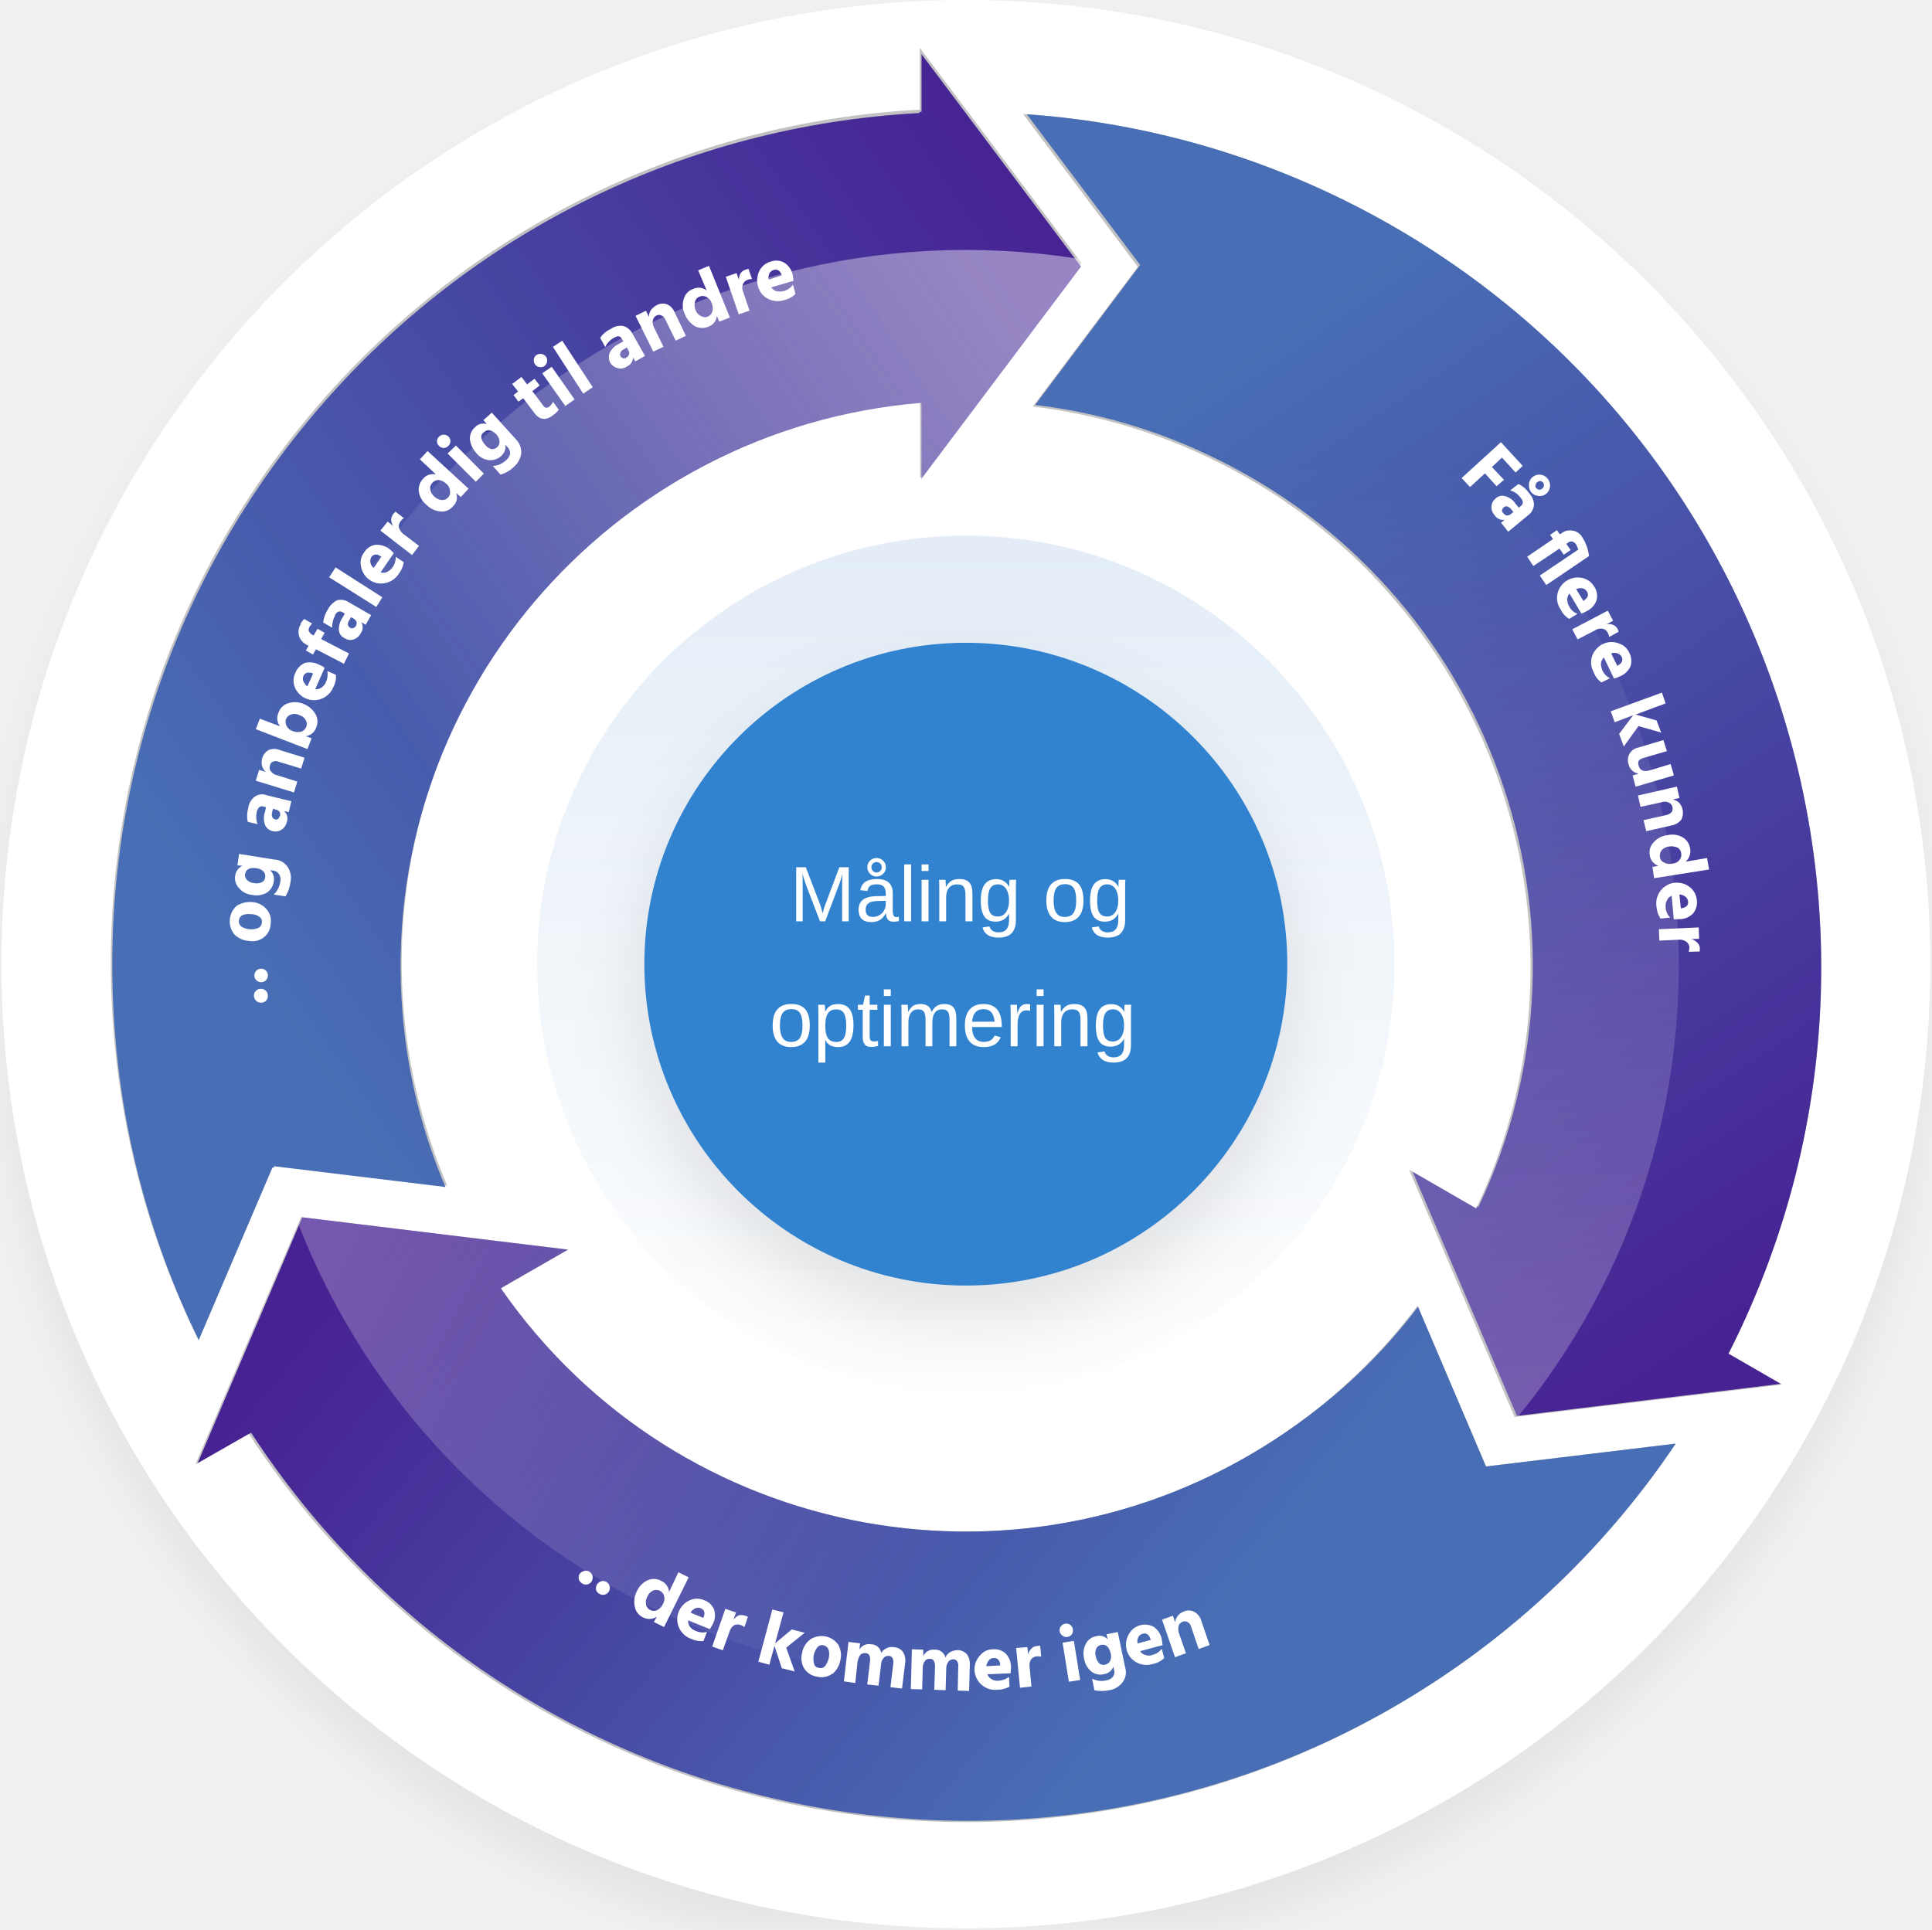
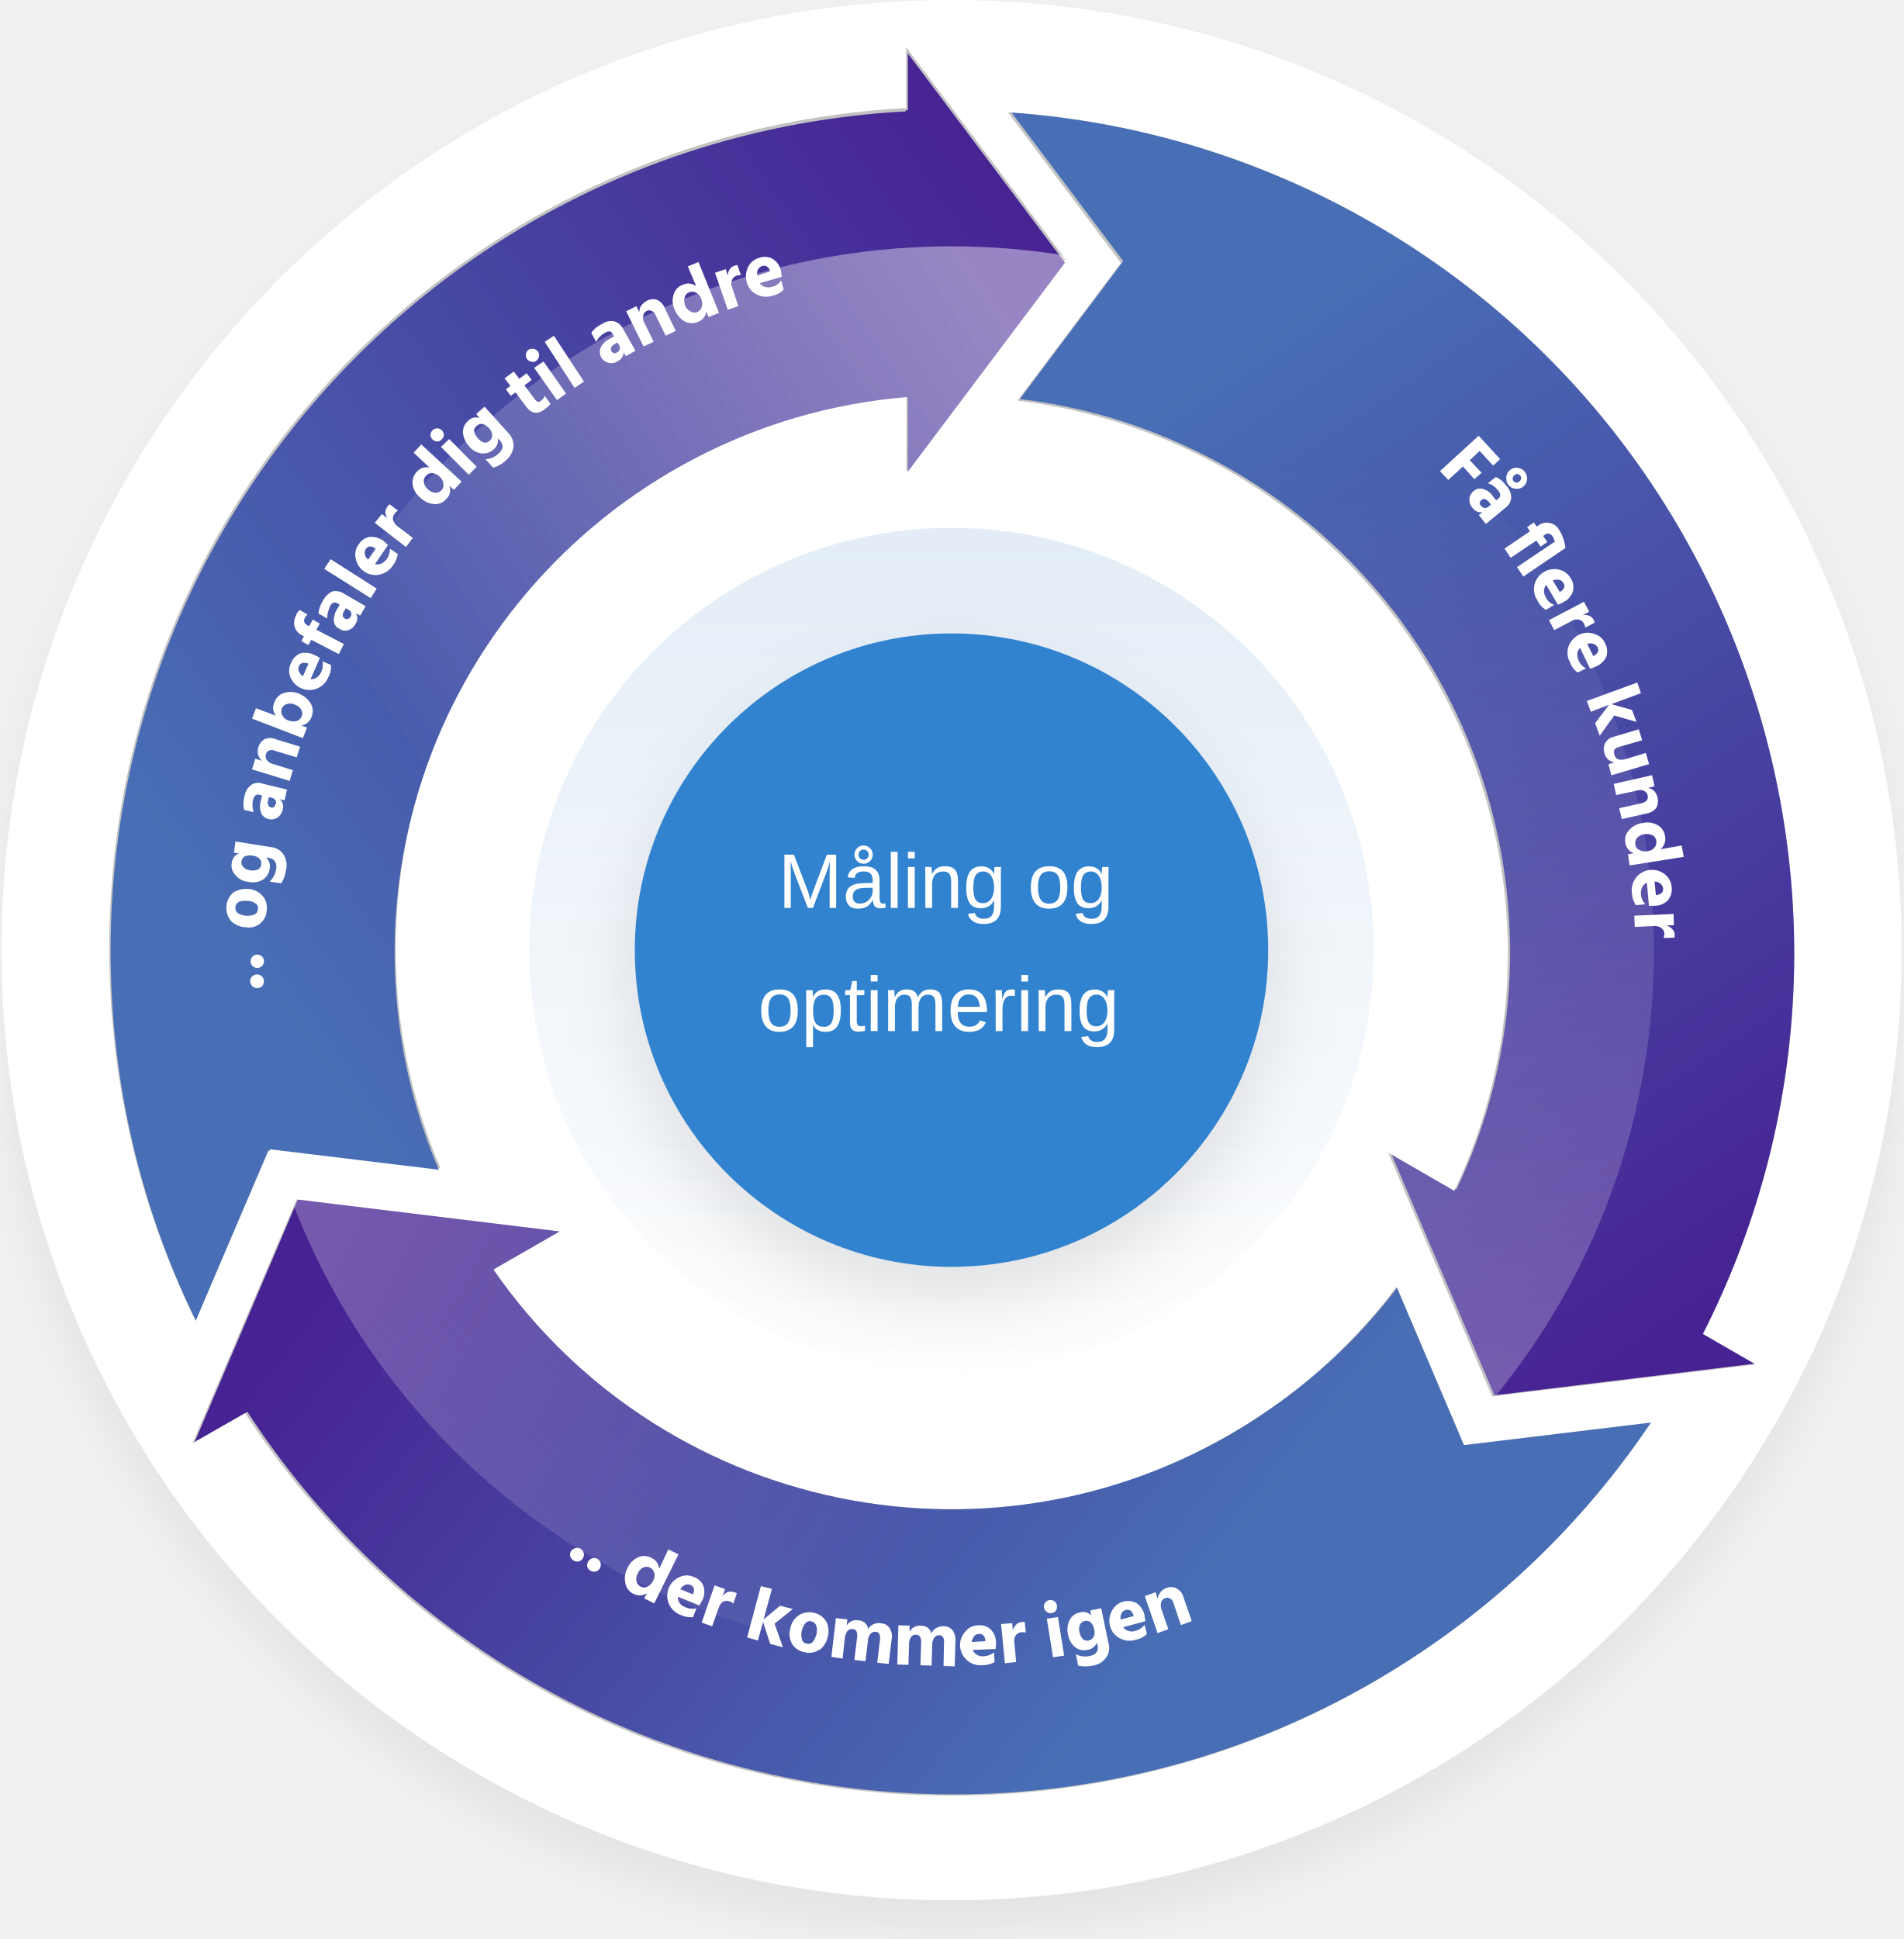
- <svg xmlns="http://www.w3.org/2000/svg" xmlns:xlink="http://www.w3.org/1999/xlink" id="Layer_1" data-name="Layer 1" viewBox="0 0 540.9 540.3">
+ <svg xmlns="http://www.w3.org/2000/svg" xmlns:xlink="http://www.w3.org/1999/xlink" id="Layer_1" data-name="Layer 1" viewBox="0 0 540.9 551">
  <defs>
    <filter id="filter-2" x="-13.12" y="-4" width="107" height="107" name="filter-2">
      <feOffset result="shadowOffsetOuter1" dy="8" in="SourceAlpha" />
      <feGaussianBlur result="shadowBlurOuter1" stdDeviation="5" in="shadowOffsetOuter1" />
      <feColorMatrix values="0 0 0 0 0 0 0 0 0 0 0 0 0 0 0 0 0 0 0.05 0" in="shadowBlurOuter1" />
    </filter>
    <linearGradient id="linear-gradient" x1="-358.11" y1="679.93" x2="-357.41" y2="679.7" gradientTransform="matrix(-207.24, -358.95, -146.7, 84.7, 26031.16, -185748.02)" gradientUnits="userSpaceOnUse">
      <stop offset="0" stop-color="#472293" />
      <stop offset="1" stop-color="#486fb5" />
    </linearGradient>
    <mask id="mask" x="55.27" y="70.28" width="414.73" height="439.63" maskUnits="userSpaceOnUse">
      <g transform="translate(-9.6 -2)">
        <g id="mask-5">
          <path id="path-4" d="M426.3,412.3l53.1-6.4A239.1,239.1,0,0,1,411.3,473c-110.8,72.2-259.2,41-331.4-69.8l-15,8.6,29.5-69.3,74.9,9.1-18.8,10.8a158.1,158.1,0,0,0,220,40,156.4,156.4,0,0,0,36.6-35.1Z" fill="#fff" />
        </g>
      </g>
    </mask>
    <linearGradient id="linear-gradient-2" x1="-357.87" y1="680.34" x2="-357.44" y2="680.12" gradientTransform="matrix(400, 0, 0, -400, 143311, 272351.28)" gradientUnits="userSpaceOnUse">
      <stop offset="0" stop-color="#fff" />
      <stop offset="1" stop-color="#fff" stop-opacity="0" />
    </linearGradient>
    <linearGradient id="linear-gradient-3" x1="-356.64" y1="679.69" x2="-357" y2="680.55" gradientTransform="matrix(-111.68, -193.43, -316.08, 182.49, 175300.3, -192969.92)" xlink:href="#linear-gradient" />
    <mask id="mask-2" x="70" y="31.49" width="440.47" height="438.79" maskUnits="userSpaceOnUse">
      <g transform="translate(-9.6 -2)">
        <g id="mask-9">
          <path id="path-8" d="M509.1,389.4l-74.8,9.1-29.6-69.3L423.5,340c37.4-78.9,3.6-173.2-75.4-210.5a155.8,155.8,0,0,0-48.7-14.1l29.4-39.2L296.7,33.5a239,239,0,0,1,92.2,25.4c118,59.8,165.1,203.9,105.2,321.9Z" fill="#fff" />
        </g>
      </g>
    </mask>
    <linearGradient id="linear-gradient-4" x1="-357.61" y1="679.9" x2="-357.59" y2="680.55" xlink:href="#linear-gradient-2" />
    <linearGradient id="linear-gradient-5" x1="-356.79" y1="680.65" x2="-357.54" y2="679.96" gradientTransform="matrix(-135.92, -235.41, -313.36, 180.92, 164859.72, -206741.51)" xlink:href="#linear-gradient" />
    <mask id="mask-3" x="31.38" y="14" width="439" height="456" maskUnits="userSpaceOnUse">
      <g transform="translate(-9.6 -2)">
        <g id="mask-13">
          <path id="path-12" d="M267.6,16l45.2,60.2-45.2,60.3V114.8c-87.1,7.1-151.9,83.5-144.7,170.5a157.3,157.3,0,0,0,12.2,49.2l-48.7-5.9L65.5,377.8a238,238,0,0,1-24.1-92.5c-7.2-132,94.1-244.9,226.2-252Z" fill="#fff" />
        </g>
      </g>
    </mask>
    <linearGradient id="linear-gradient-6" x1="-357.37" y1="680.36" x2="-357.8" y2="680.07" gradientTransform="matrix(400, 0, 0, -400, 143311.38, 272351)" xlink:href="#linear-gradient-2" />
    <linearGradient id="linear-gradient-7" x1="-357" y1="680.5" x2="-357" y2="679.5" gradientTransform="matrix(240, 0, 0, -240, 85951.38, 163471)" gradientUnits="userSpaceOnUse">
      <stop offset="0" stop-color="#c9dcef" />
      <stop offset="1" stop-color="#fdfeff" />
    </linearGradient>
    <filter id="filter-17" x="-29.02" y="-15.9" width="138.9" height="138.9" name="filter-17">
      <feOffset result="shadowOffsetOuter1" dy="10" in="SourceAlpha" />
      <feGaussianBlur result="shadowBlurOuter1" stdDeviation="10" in="shadowOffsetOuter1" />
      <feColorMatrix values="0 0 0 0 0 0 0 0 0 0 0 0 0 0 0 0 0 0 0.1 0" in="shadowBlurOuter1" />
    </filter>
  </defs>
  <g id="Page-2">
    <g id="Homepage">
      <g id="content">
-         <g id="TRIGGERS">
-           <line id="topTrigger" class="topTrigger" x1="0" y1="170" x2="270" y2="170" strok-width="0px" stroke="rgba(255, 255, 255, 0)" />
-           <line id="centralTrigger" class="centralTrigger" x1="0" y1="270" x2="270" y2="270" strok-width="0px" stroke="rgba(255, 255, 255, 0)" />
-           <line id="bottomTrigger" class="bottomTrigger" x1="0" y1="445" x2="270" y2="445" strok-width="0px" stroke="rgba(255, 255, 255, 0)" />
-         </g>
        <g id="wheel">
          <g id="section_1" data-name="section#1">
            <g id="wheel-2" data-name="wheel">
              <g id="base">
                <g filter="url(#filter-2)">
                  <circle id="path-1" cx="270.4" cy="270" r="270" />
                </g>
                <circle id="path-1-2" data-name="path-1" cx="270.4" cy="270" r="270" fill="#fff" />
              </g>
              <g id="arrows">
                <g id="arrow_0">
                  <path id="path-8-2-grey" data-name="path-8" d="M267.1,14.9l45.3,60.3-45.2,60.2V113.7c-87,7.1-151.8,83.5-144.6,170.6a158.7,158.7,0,0,0,12.2,49.2l-48.6-5.9-21,49.2A238.5,238.5,0,0,1,41,284.3c-7.2-132.1,94.1-245,226.1-252.1Z" transform="rotate(120, 270, 270) translate(-9.6 -2)" fill="#c2c2c2" />
                  <g mask="url(#mask-2)">
                    <g id="Fill-4" class="movable-arrow movable-arrow0" transform="rotate(120, 270, 270)">
                      <path id="path-8-2" data-name="path-8" d="M267.1,14.9l45.3,60.3-45.2,60.2V113.7c-87,7.1-151.8,83.5-144.6,170.6a158.7,158.7,0,0,0,12.2,49.2l-48.6-5.9-21,49.2A238.5,238.5,0,0,1,41,284.3c-7.2-132.1,94.1-245,226.1-252.1Z" transform="translate(-9.6 -2)" fill="url(#linear-gradient-3)" />
                    </g>
                    <circle id="Oval-2" data-name="Oval" cx="270" cy="270.3" r="200" opacity="0.25" fill="url(#linear-gradient-4)" style="isolation: isolate" />
                  </g>
                  <path id="Få_flere_kunder" data-name="Få flere kunder" d="M80.6,206.4,77.9,215l14.2,4.5,1-3.3-5.4-1.7,1.5-4.6-2.6-.9-1.4,4.7-3.7-1.1,1.7-5.4Zm2.8-7.9a1.3,1.3,0,0,1,.7.6,1.4,1.4,0,0,1,0,.9.9.9,0,0,1-.6.6,1.4,1.4,0,0,1-1.7-.6,1.4,1.4,0,0,1,0-.9,1.2,1.2,0,0,1,1.6-.6Zm.7-1.7a3,3,0,0,0-3.6,1.2,3,3,0,0,0,.4,3.8,2.9,2.9,0,0,0,3.8.2,2.8,2.8,0,0,0,1-3.6A2.8,2.8,0,0,0,84.1,196.8Zm9.8,5.7a1.6,1.6,0,0,1,.9.7,1.3,1.3,0,0,1,0,1.2,1,1,0,0,1-.5.8,1.7,1.7,0,0,1-1,0,1.2,1.2,0,0,1-.7-.7,2.8,2.8,0,0,1,.1-1.3l.4-1Zm-5.3,0c.4-1.2,1.1-1.6,1.9-1.3l.8.3-.5,1.3a5,5,0,0,0-.4,3.6,2.7,2.7,0,0,0,1.9,2,3.1,3.1,0,0,0,2.5-.1,3.4,3.4,0,0,0,1.7-2,2.9,2.9,0,0,0-.3-3.1l1.2.5,1.2-3-6.7-2.5a4,4,0,0,0-3.4,0,4.9,4.9,0,0,0-2.2,2.9,7.2,7.2,0,0,0-.7,3.8l2.7,1.1a5.3,5.3,0,0,1,.3-3.5Zm2.8-13.4,2.1,1,.6-1.3,7.9,3.8,1.4-2.8-7.9-3.9.9-1.9-2.1-1-.9,1.9-.4-.2a1.5,1.5,0,0,1-1-.9,2.2,2.2,0,0,1,.2-1.4l.9-1.2,11.7,5.7,1.4-2.9-13-6.3a12.2,12.2,0,0,0-3.6,4.2,3.8,3.8,0,0,0-.3,3.3,3.9,3.9,0,0,0,2.3,2.4l.4.2ZM103,176.2a3.3,3.3,0,0,1-1.1-1.5,1.9,1.9,0,0,1,.2-1.5c.5-.9,1.3-1.1,2.5-.5h.3Zm5.2-.8a4,4,0,0,1-1.4,1.5,2.8,2.8,0,0,1-1.8.3l3.2-5.7a7.1,7.1,0,0,0-1.4-1,5.2,5.2,0,0,0-4-.8,4.6,4.6,0,0,0-2.9,2.4,5.1,5.1,0,0,0-.5,4,5.8,5.8,0,0,0,5,4.2,5.6,5.6,0,0,0,5.7-3.2,6,6,0,0,0,1.1-3.4l-2.4-1.3a4,4,0,0,1-.6,3Zm-4.4-9.9,9.5,6,1.7-2.7-4.7-3a2.8,2.8,0,0,1-1.4-1.6,1.9,1.9,0,0,1,.3-1.8,2.4,2.4,0,0,1,.8-.9l-2.6-1.6-.5.6a2.5,2.5,0,0,0-.4,1.7,3,3,0,0,0,.8,1.7l-1.8-1.1Zm9.9-6.8a2.6,2.6,0,0,1-.9-1.6,2.1,2.1,0,0,1,.3-1.5c.6-.8,1.5-.9,2.6-.2h.2Zm5.3-.2a4.7,4.7,0,0,1-1.5,1.3,2.8,2.8,0,0,1-1.8.1l3.7-5.4a6.9,6.9,0,0,0-1.3-1.1,5.6,5.6,0,0,0-4-1.2,4.9,4.9,0,0,0-3.1,2.2,4.7,4.7,0,0,0-.8,3.8,5.6,5.6,0,0,0,4.5,4.7,5.5,5.5,0,0,0,6-2.6,5.8,5.8,0,0,0,1.4-3.3l-2.2-1.5A4.6,4.6,0,0,1,119,158.5Zm8.5-16.6-1.6-6.4-2.3,2.8,1.5,5.9-6.9-5.7-2.1,2.4,11.7,9.8,2.1-2.5-4.3-3.5,6.5.8,2.4-2.9Zm9-9.1c1.4,1.3,1.6,2.5.6,3.5s-1.6.8-2.6-.1l-4.9-4.7-2.2,2.4,5.4,5.1a3.6,3.6,0,0,0,2.7,1.2,3.7,3.7,0,0,0,2.6-1.2,3.4,3.4,0,0,0,.9-3.8l1.3,1.2,2.3-2.3-8.1-7.7-2.3,2.4Zm.3-8.7,7.6,8.2,2.4-2.2-4-4.4a2.7,2.7,0,0,1-1-1.9,1.8,1.8,0,0,1,.6-1.5,1.9,1.9,0,0,1,1.3-.5,2.9,2.9,0,0,1,1.4.8l4.5,4.9,2.3-2.2L147,120a4.5,4.5,0,0,0-2.8-1.6,4.3,4.3,0,0,0-3.8,2.9,3.4,3.4,0,0,0,.1,2l-1.3-1.4Zm17.5-5.2a3.5,3.5,0,0,1-1.9-1.3,4.3,4.3,0,0,1-.9-2.2,2.1,2.1,0,0,1,.9-1.7,2.3,2.3,0,0,1,1.8-.5,2.8,2.8,0,0,1,1.9,1.2,3.1,3.1,0,0,1,.9,2.2,1.8,1.8,0,0,1-.8,1.8,2.5,2.5,0,0,1-1.9.5Zm-.5-7.4a3.8,3.8,0,0,0-3.8.7,4.3,4.3,0,0,0-1.7,3.3,5.7,5.7,0,0,0,1.6,4.1,5.9,5.9,0,0,0,3.5,2.3,4,4,0,0,0,3.8-.8,3.6,3.6,0,0,0,1.4-3.6l1.1,1.3,2.5-2-9.8-12.1-2.5,2.1Zm8.8-3.1a2.9,2.9,0,0,1-.3-1.8,2,2,0,0,1,.8-1.3c.8-.6,1.7-.4,2.5.6l.2.2Zm5.1,1.5a3.4,3.4,0,0,1-1.9.7,2.4,2.4,0,0,1-1.8-.5l5.4-3.8-.9-1.5a5.1,5.1,0,0,0-3.3-2.4,5,5,0,0,0-3.7,1,5.2,5.2,0,0,0-2.1,3.3,5.8,5.8,0,0,0,9.3,5.6,6.9,6.9,0,0,0,2.4-2.7l-1.6-2.2a4.2,4.2,0,0,1-1.8,2.5Zm.2-10.8,6,9.4,2.7-1.7-3-4.7a2.9,2.9,0,0,1-.5-2,2.1,2.1,0,0,1,1-1.6l1.1-.4-1.6-2.6-.8.4a2.1,2.1,0,0,0-1,1.4,4,4,0,0,0-.1,1.9l-1.1-1.8Z" transform="rotate(120, 270, 270) translate(-9.6 -2)" fill="#fff" />
                </g>
                <g id="arrow_1">
                  <path id="path-4-2-grey" data-name="path-4" d="M328.4,75.2,296.3,32.4a239,239,0,0,1,92.1,25.4c118,59.8,165.1,204,105.3,321.9l14.9,8.7-74.8,9-29.5-69.3L423.1,339c37.3-79,3.5-173.3-75.4-210.6A156.6,156.6,0,0,0,299,114.3Z" transform="rotate(120, 270, 270) translate(-9.6 -2)" fill="#c2c2c2" />
                  <g mask="url(#mask)">
                    <g id="arrow_1" class="movable-arrow movable-arrow1" transform="rotate(120, 270, 270)">
                      <path id="path-4-2" data-name="path-4" d="M328.4,75.2,296.3,32.4a239,239,0,0,1,92.1,25.4c118,59.8,165.1,204,105.3,321.9l14.9,8.7-74.8,9-29.5-69.3L423.1,339c37.3-79,3.5-173.3-75.4-210.6A156.6,156.6,0,0,0,299,114.3Z" transform="translate(-9.6 -2)" fill="url(#linear-gradient)" />
                    </g>
                    <circle id="Oval" cx="270" cy="270.3" r="200" opacity="0.25" fill="url(#linear-gradient-2)" style="isolation: isolate" />
                  </g>
                  <path id="_.._der_kommer_igen" data-name=" .. der kommer igen" d="M483.3,278a1.9,1.9,0,0,0-1.5-2,2,2,0,0,0-2.2,1.1,1.9,1.9,0,0,0,.7,2.4,1.8,1.8,0,0,0,2.4-.1A2,2,0,0,0,483.3,278Zm.1-5.7a1.9,1.9,0,0,0-1.5-1.9,2,2,0,0,0-2.2,1.1,1.9,1.9,0,0,0,.7,2.4,2.1,2.1,0,0,0,2.5-.2A1.9,1.9,0,0,0,483.4,272.3Zm-3.9-12.8a3,3,0,0,1-2.1.8,3.2,3.2,0,0,1-2.3-.5,2.3,2.3,0,0,1-.3-3.4,2.9,2.9,0,0,1,2.1-.9,3.6,3.6,0,0,1,2.3.5,2.1,2.1,0,0,1,1,1.7,2.2,2.2,0,0,1-.7,1.8Zm-6.3-3.8a3.7,3.7,0,0,0-1.6,3.5,4.3,4.3,0,0,0,1.7,3.3,6.1,6.1,0,0,0,4.3,1.1,6.2,6.2,0,0,0,3.9-1.6,4.1,4.1,0,0,0,1.5-3.6,3.8,3.8,0,0,0-2.1-3.2h1.7l-.2-3.2L466.9,253l.2,3.2Zm2-8.1a3,3,0,0,1-1.8-.6,2.1,2.1,0,0,1-.7-1.3c-.1-1,.4-1.7,1.7-1.9h.3Zm3.7-3.8a3.4,3.4,0,0,1-.2,2,2.7,2.7,0,0,1-1.3,1.3l-.9-6.5h-1.7a5.3,5.3,0,0,0-3.7,1.8,4.5,4.5,0,0,0-.8,3.7,4.7,4.7,0,0,0,2,3.4,5.8,5.8,0,0,0,9.2-5.6,7,7,0,0,0-1.2-3.4l-2.7.4a4.9,4.9,0,0,1,1.3,2.8Zm-9.5-4.1,11-2.1-.6-3.1-5.5,1a3.1,3.1,0,0,1-2.1-.2,2.3,2.3,0,0,1-1-1.5,2.9,2.9,0,0,1,0-1.3l-3,.6a1.9,1.9,0,0,0,.1.8,3,3,0,0,0,.8,1.6,3.6,3.6,0,0,0,1.8.7l-2.1.4Zm.9-20.2-6.2-2.4,1,3.6,5.7,2.1-8.7,2.3.9,3.1,14.6-3.9-.8-3.1-5.3,1.4,4.4-4.9-1-3.6Zm-.1-14.9a6.6,6.6,0,0,0-4.4,0,5.9,5.9,0,0,0-3.5,2.7,5.7,5.7,0,0,0,2.6,7.5,5.9,5.9,0,0,0,4.5.1,5.7,5.7,0,0,0,3.4-2.6,5.2,5.2,0,0,0,.2-4.4,5,5,0,0,0-2.8-3.2Zm-3.3,3.1a6.5,6.5,0,0,1,2.4-.2,1.6,1.6,0,0,1,1.3,1.2,1.5,1.5,0,0,1-.3,1.8,5.2,5.2,0,0,1-4.4,1.5,1.7,1.7,0,0,1-1.4-1.2C464.1,209.5,464.9,208.4,466.9,207.7Zm-6.7-2.5,10.2-4.4-1.2-3-5.4,2.4a4.5,4.5,0,0,1-2.3.3,2.4,2.4,0,0,1-1-1,1.3,1.3,0,0,1,0-1.2,3.1,3.1,0,0,1,1.3-1l6.1-2.6-1.3-2.9-5.4,2.3a2.9,2.9,0,0,1-2.2.3,1.6,1.6,0,0,1-1.1-1,1.1,1.1,0,0,1,.1-1.2,2.7,2.7,0,0,1,1.2-.9l6.1-2.6-1.3-3-6.6,2.8a4.5,4.5,0,0,0-2.4,2.1,3.1,3.1,0,0,0,.1,2.8,3.1,3.1,0,0,0,1.3,1.7,3.1,3.1,0,0,0,1.9.6,2.9,2.9,0,0,0-.7,3.7,3.1,3.1,0,0,0,2.9,2.1l-1.6.7Zm-7.1-16.4,9.8-5.3-1.5-2.8-5.2,2.8a3.3,3.3,0,0,1-2.2.5,1.7,1.7,0,0,1-1.1-.9,1.3,1.3,0,0,1-.1-1.2,3.2,3.2,0,0,1,1.2-1.1l5.8-3.1-1.5-2.8-5.2,2.8a3.3,3.3,0,0,1-2.2.5,1.8,1.8,0,0,1-1.2-.9,1.3,1.3,0,0,1,0-1.2,2.3,2.3,0,0,1,1.2-1l5.8-3.2-1.5-2.8-6.3,3.4a4.7,4.7,0,0,0-2.3,2.3,3.5,3.5,0,0,0,.3,2.8,4.3,4.3,0,0,0,1.5,1.5,2.8,2.8,0,0,0,2,.4,2.9,2.9,0,0,0-.4,3.7,3.1,3.1,0,0,0,3.1,1.9l-1.5.9Zm-6.3-20.4a3.7,3.7,0,0,1-1.8.2,1.7,1.7,0,0,1-1.2-.8c-.6-.9-.4-1.8.7-2.6h.2Zm1.8-5a3.1,3.1,0,0,1,.6,1.9,2.7,2.7,0,0,1-.6,1.7l-3.5-5.5-1.6.8a5.4,5.4,0,0,0-2.5,3.2,4.5,4.5,0,0,0,.8,3.7,4.5,4.5,0,0,0,3.2,2.2,5.6,5.6,0,0,0,6.1-2.4,5.7,5.7,0,0,0-.1-6.5,6.9,6.9,0,0,0-2.5-2.6l-2.3,1.5a5.2,5.2,0,0,1,2.4,2Zm-10.4.3,9.1-6.5-1.9-2.6-4.5,3.2a3.1,3.1,0,0,1-2,.7,2.3,2.3,0,0,1-1.6-1,3.7,3.7,0,0,1-.5-1.1l-2.5,1.8a1.8,1.8,0,0,0,.5.7,2.1,2.1,0,0,0,1.4,1,3.1,3.1,0,0,0,1.9,0l-1.7,1.2Zm-1.2-20-8.6,7,2,2.5,8.6-7Zm-8.7,9.1a1.7,1.7,0,0,0-2.3-.4,1.8,1.8,0,0,0-.9,2.2,1.9,1.9,0,0,0,2,1.3,1.8,1.8,0,0,0,1.6-1.7,1.5,1.5,0,0,0-.4-1.4Zm2-11.4a3.8,3.8,0,0,1-1.2,1.8,3.2,3.2,0,0,1-1.9,1,1.9,1.9,0,0,1-1.6-.6c-1-1.1-.7-2.3.7-3.6a3.4,3.4,0,0,1,1.8-.9,2.1,2.1,0,0,1,1.7.7,1.8,1.8,0,0,1,.5,1.6Zm-7,1.3a3,3,0,0,0,.8,3.2,4,4,0,0,0,3.4,1.5,6,6,0,0,0,3.8-1.7,5.8,5.8,0,0,0,2.1-3.7,4.1,4.1,0,0,0-1.1-3.2,3.4,3.4,0,0,0-3.2-1.3l.6-.5a2.2,2.2,0,0,1,1.8-.8,2.7,2.7,0,0,1,1.9,1.1A5.7,5.7,0,0,1,435,141l2.5-2.2a10.7,10.7,0,0,0-2.2-3.7,5.7,5.7,0,0,0-3.7-2,4.6,4.6,0,0,0-4,1.5l-7.5,6.7,2.1,2.4Zm-3.2-7.8a2.8,2.8,0,0,1-1.7.7,2,2,0,0,1-1.4-.6c-.7-.7-.7-1.6.2-2.6l.2-.2Zm.7-5.2a2.7,2.7,0,0,1,1,1.7,2.2,2.2,0,0,1-.2,1.8l-4.6-4.6-1.4,1.1a5.5,5.5,0,0,0-1.8,3.7,5.2,5.2,0,0,0,1.6,3.5,5,5,0,0,0,3.7,1.4,5.7,5.7,0,0,0,5.4-3.7,5.8,5.8,0,0,0-1.6-6.3,6,6,0,0,0-3-1.9l-1.9,1.9a4.4,4.4,0,0,1,2.8,1.4Zm-9.9,2.6,7.3-8.4-2.5-2.1-3.8,4.4a3.6,3.6,0,0,1-1.8,1.2,1.8,1.8,0,0,1-1.6-.4,1.6,1.6,0,0,1-.6-1.3,2,2,0,0,1,.6-1.4l4.4-5-2.5-2.1-4.7,5.4a4,4,0,0,0-1.2,2.9,3.3,3.3,0,0,0,1.3,2.6,3.7,3.7,0,0,0,1.9.9,4.4,4.4,0,0,0,2-.2l-1.3,1.4Z" transform="rotate(120, 270, 270) translate(-9.6 -2)" fill="#fff" />
                </g>
                <g id="arrow_2" data-name="arrow 1">
                  <path id="mask--gray" class="mask-2" d="M267.1,14.9l45.3,60.3-45.2,60.2V113.7c-87,7.1-151.8,83.5-144.6,170.6a158.7,158.7,0,0,0,12.2,49.2l-48.6-5.9-21,49.2A238.5,238.5,0,0,1,41,284.3c-7.2-132.1,94.1-245,226.1-252.1Z" transform="translate(-9.6 -1.5)" fill="#c2c2c2" stroke="white" stroke-width="0px" opacity="1" />
                  <g mask="url(#mask-3)">
                    <g id="Mask-4" class="movable-arrow movable-arrow2" transform="rotate(120, 270, 270)">
                      <path id="path-12-2" data-name="path-12" d="M64.5,410.8l29.6-69.4,74.8,9.1-18.8,10.9a158.1,158.1,0,0,0,220,40,156.4,156.4,0,0,0,36.5-35.2l19.2,45.1,53.1-6.4a240.1,240.1,0,0,1-68,67.1c-110.8,72.2-259.2,40.9-331.4-69.9Z" transform="translate(-9.6 -2)" fill="url(#linear-gradient-5)" />
                    </g>
                    <circle id="Oval-3" data-name="Oval" cx="270.4" cy="270" r="200" opacity="0.25" fill="url(#linear-gradient-6)" style="isolation: isolate" />
                  </g>
                  <path id="_.._og_anbefaler_dig_til_andre" data-name=" .. og anbefaler dig til andre" d="M384.7,436.5a1.9,1.9,0,0,0-.8,2.3,2,2,0,0,0,2.1,1.3,2,2,0,0,0,.2-3.9A2,2,0,0,0,384.7,436.5Zm-4.9,2.8a1.9,1.9,0,1,0,1.5-.2A1.9,1.9,0,0,0,379.8,439.3Zm-15.9,9.8a5.7,5.7,0,0,0,.4,4.4,6.9,6.9,0,0,0,3,3.1,5.8,5.8,0,0,0,7.3-3.5,6.2,6.2,0,0,0-.5-4.4,5.1,5.1,0,0,0-7.3-2.8A4.9,4.9,0,0,0,363.9,449.1Zm3.4,2.8a3.7,3.7,0,0,1-.5-2.3,1.5,1.5,0,0,1,1-1.4,1.7,1.7,0,0,1,1.9.1,5.3,5.3,0,0,1,2,4.2,1.8,1.8,0,0,1-1.1,1.5Q368.7,454.9,367.3,451.9Zm-9.2,1.9a3.8,3.8,0,0,1,1.3,1.8,3.1,3.1,0,0,1,.2,2.1,1.8,1.8,0,0,1-1.1,1.3c-1.4.5-2.4-.2-3.1-2a3.5,3.5,0,0,1-.2-2,2,2,0,0,1,1.2-1.3A1.7,1.7,0,0,1,358.1,453.8Zm-1.3,7a3.5,3.5,0,0,0,3.4.4,4,4,0,0,0,2.5-2.7,5.3,5.3,0,0,0-.2-4.1,5.5,5.5,0,0,0-2.7-3.3,4.3,4.3,0,0,0-3.5-.1,3.4,3.4,0,0,0-2.3,2.5l-.3-.7a2.3,2.3,0,0,1,0-2,2.6,2.6,0,0,1,1.7-1.4,6.1,6.1,0,0,1,4-.2l-1.2-3.1a10.1,10.1,0,0,0-4.2.8,5.6,5.6,0,0,0-3.2,2.7,4.7,4.7,0,0,0,0,4.3l3.6,9.4,3-1.2Zm-18.3-.2a1.7,1.7,0,0,1,0-1.2,1.6,1.6,0,0,1,.9-.7h1a1,1,0,0,1,.6.8,1,1,0,0,1-.2.9,1.9,1.9,0,0,1-1.1.7l-1,.3Zm3.2,4.3c-1.2.3-1.9.1-2.2-.8l-.2-.8,1.3-.4a5.5,5.5,0,0,0,3.1-1.8,3,3,0,0,0,.5-2.7,3.2,3.2,0,0,0-1.6-2,3.6,3.6,0,0,0-2.7-.2,2.8,2.8,0,0,0-2.2,2.2l-.4-1.3-3,.9,2,6.8a3.5,3.5,0,0,0,2,2.7,4.8,4.8,0,0,0,3.7,0,8,8,0,0,0,3.4-1.8l-.8-2.7a6.1,6.1,0,0,1-2.9,1.9Zm-7.4,4.6-2.5-10.9-3.1.7,1.3,5.8a3,3,0,0,1-.1,2.1,1.7,1.7,0,0,1-1.3,1,1.3,1.3,0,0,1-1.3-.2,1.8,1.8,0,0,1-.8-1.4l-1.5-6.4-3.1.7,1.6,7a4,4,0,0,0,1.6,2.8,3.9,3.9,0,0,0,2.8.4,4.4,4.4,0,0,0,1.9-1,4,4,0,0,0,1-1.8l.4,1.9Zm-18.2-4.1a3.8,3.8,0,0,1,1,2.1,2.8,2.8,0,0,1-.4,2.2,2.3,2.3,0,0,1-1.6,1.1,2.1,2.1,0,0,1-1.8-.6,2.8,2.8,0,0,1-1-2.1,2.9,2.9,0,0,1,.3-2.2,2.1,2.1,0,0,1,1.6-1.1A2.2,2.2,0,0,1,316.1,465.4Zm5.7,11.3-2.4-15.3-3.2.5.3,1.7a3.6,3.6,0,0,0-3.6-1.3,4.2,4.2,0,0,0-3.2,2.2,6.9,6.9,0,0,0-.7,4.2,6.1,6.1,0,0,0,2.1,3.9,4.2,4.2,0,0,0,3.6.9,3.5,3.5,0,0,0,3-2.3l1,6Zm-17.6-6.5a3.6,3.6,0,0,1-.7,1.7,1.7,1.7,0,0,1-1.3.7c-1,.1-1.6-.5-1.9-1.8v-.2Zm-3.7-3.9a3.4,3.4,0,0,1,2,.3,2.7,2.7,0,0,1,1.3,1.3l-6.5.7a4.8,4.8,0,0,0,0,1.7,5.5,5.5,0,0,0,1.6,3.8,4.9,4.9,0,0,0,3.7.9,4.8,4.8,0,0,0,3.5-1.8,5.8,5.8,0,0,0-5.3-9.4,6,6,0,0,0-3.4,1.1l.3,2.6a5,5,0,0,1,2.8-1.2Zm-10.4,14.2a4,4,0,0,0,3.1-1.3,4.1,4.1,0,0,0,1-3.2v-.4h1.5v-2.3H294l-.4-8.8-3.2.2.4,8.8h-2v2.3H291v.4a2.3,2.3,0,0,1-.4,1.4,1.5,1.5,0,0,1-1.1.4,2.5,2.5,0,0,1-1.2-.2v2.6a5,5,0,0,0,1.7.2Zm-8.8-12a2,2,0,0,1,.3-1.1,1.6,1.6,0,0,1,1.1-.5,1.4,1.4,0,0,1,.9.3,1,1,0,0,1,.4.9,1.5,1.5,0,0,1-.4.9,1.9,1.9,0,0,1-1.3.3h-1Zm1.8,5c-1.2,0-1.8-.5-1.8-1.4v-.8h1.4a5.6,5.6,0,0,0,3.5-.9,2.7,2.7,0,0,0,1.1-2.5,2.9,2.9,0,0,0-.9-2.3,3.4,3.4,0,0,0-2.5-.9,2.8,2.8,0,0,0-2.8,1.4v-1.4H278v7.1a4.2,4.2,0,0,0,1.1,3.2,5.8,5.8,0,0,0,3.6,1,8.3,8.3,0,0,0,3.8-.7v-2.9a6.7,6.7,0,0,1-3.4,1Zm-11-9-.7,15.5,3.3.2.6-15.6Zm-5.9,6.2a2.6,2.6,0,0,1-.9,1.6,2.4,2.4,0,0,1-1.4.5c-1-.1-1.6-.8-1.5-2.1v-.3Zm-2.8-4.5a4.4,4.4,0,0,1,1.9.7,2.5,2.5,0,0,1,1,1.5l-6.5-.5a8.5,8.5,0,0,0-.4,1.7,5.8,5.8,0,0,0,1,4,4.6,4.6,0,0,0,3.4,1.6,4.7,4.7,0,0,0,3.8-1.2,5.8,5.8,0,0,0,1.8-6.3,5.9,5.9,0,0,0-5.2-3.9,7.3,7.3,0,0,0-3.6.4l-.2,2.7a5.1,5.1,0,0,1,3-.7Zm-7.2,8.1,1.5-11.1-3.2-.4-.7,5.5a3.4,3.4,0,0,1-.9,1.9,2,2,0,0,1-1.8.5,1.9,1.9,0,0,1-1.2-.4l-.4,3,.8.2a2.9,2.9,0,0,0,1.8-.3,3.3,3.3,0,0,0,1.2-1.4l-.3,2Zm-16-10.6a3.6,3.6,0,0,1,.2,2.3,3.2,3.2,0,0,1-1.2,2,2,2,0,0,1-1.8.4,2.3,2.3,0,0,1-1.6-1.1,3.6,3.6,0,0,1-.2-2.3,2.8,2.8,0,0,1,1.2-2,2,2,0,0,1,1.8-.5,2.2,2.2,0,0,1,1.6,1.2Zm-5.4,5a3.6,3.6,0,0,0,2.8,2.5,4.4,4.4,0,0,0,3.7-.7,5.7,5.7,0,0,0,2.2-3.8,6.1,6.1,0,0,0-.3-4.2,4,4,0,0,0-3.1-2.4,3.3,3.3,0,0,0-3.6,1.1l.3-1.7-3.1-.7L230.3,474l3.1.7Zm-6.9-11.5L225,467.9l3.1.9L231,458Zm-1.7,12.5a1.8,1.8,0,0,0-2.2.9,1.9,1.9,0,0,0,2.9,2.3,2,2,0,0,0,.4-2.4,1.8,1.8,0,0,0-1.1-.8Zm-5.3-10.9a3.3,3.3,0,0,1-.2,2.2,3.7,3.7,0,0,1-1.1,1.8,1.5,1.5,0,0,1-1.7.2c-1.4-.4-1.8-1.6-1.2-3.5a3.1,3.1,0,0,1,1.2-1.6,1.9,1.9,0,0,1,1.8-.2,1.9,1.9,0,0,1,1.2,1.1Zm-5.4,4.6a3,3,0,0,0,2.3,2.4,4.1,4.1,0,0,0,3.7-.4,6.6,6.6,0,0,0,2.4-3.3,5.4,5.4,0,0,0,0-4.3,4.5,4.5,0,0,0-2.6-2.3,3.5,3.5,0,0,0-3.4.5l.2-.7a2.7,2.7,0,0,1,1.3-1.7,3.3,3.3,0,0,1,2.2.1,5.8,5.8,0,0,1,3.2,2.4l1-3.1a8.8,8.8,0,0,0-3.6-2.1,6.4,6.4,0,0,0-4.3,0,5.1,5.1,0,0,0-2.8,3.3l-3.1,9.6,3,1ZM198.7,456l-.9,2.2,2.4,1-1,2.4,3,1.3,1-2.5,1.5.6.9-2.1-1.5-.7,2-4.7c1-2.3.3-4-2.1-4.9a5.1,5.1,0,0,0-2.1-.6l-1.1,2.5a3.3,3.3,0,0,1,1.7.2,1.3,1.3,0,0,1,.7.6,1.2,1.2,0,0,1-.1,1l-2,4.7Zm-1.5-10.4-4.7,10.1,2.9,1.4,4.7-10.2Zm-3.8,12a2,2,0,0,0-2.4.6,2,2,0,0,0,.2,2.4,1.7,1.7,0,0,0,2.3.3,1.8,1.8,0,0,0,.8-2.2,1.7,1.7,0,0,0-.9-1.1Zm-1.7-14.7-7,13.9,2.8,1.4,7.1-13.9Zm-14-3.4a1.4,1.4,0,0,1,.9-.8,1.3,1.3,0,0,1,1.2.2.9.9,0,0,1,.6.6,1.1,1.1,0,0,1-.1,1,1,1,0,0,1-.8.5,1.5,1.5,0,0,1-1.3-.3l-.9-.5Zm-.9,5.2q-1.7-.9-.9-2.1l.4-.7,1.2.7a5.3,5.3,0,0,0,3.5,1,3.3,3.3,0,0,0,2.3-1.5,3.2,3.2,0,0,0,.3-2.5,3,3,0,0,0-1.7-2.1,2.9,2.9,0,0,0-3.1-.2l.7-1.1-2.7-1.6-3.6,6.1a4.1,4.1,0,0,0-.6,3.4,4.6,4.6,0,0,0,2.5,2.6,6.9,6.9,0,0,0,3.6,1.3l1.5-2.5a5.7,5.7,0,0,1-3.4-.8Zm-8.4-2.2,6.2-9.3-2.6-1.8-3.3,4.9a2.9,2.9,0,0,1-1.7,1.4,1.8,1.8,0,0,1-1.6-.2,1.5,1.5,0,0,1-.7-1.2,2,2,0,0,1,.4-1.5l3.7-5.5-2.6-1.8-4.1,6a4.1,4.1,0,0,0-.9,3,3.5,3.5,0,0,0,1.7,2.4,4.8,4.8,0,0,0,2,.7,3.2,3.2,0,0,0,1.9-.5l-1.1,1.6Zm-9.1-15.9a2.9,2.9,0,0,1-.7,2.2,3.9,3.9,0,0,1-2,1.3,2,2,0,0,1-1.8-.4,2.2,2.2,0,0,1-.9-1.7,2.8,2.8,0,0,1,.7-2.1,3.5,3.5,0,0,1,2-1.4,2.2,2.2,0,0,1,1.9.4A2.1,2.1,0,0,1,159.3,426.6Zm-7,2.2a3.6,3.6,0,0,0,1.5,3.5,4.1,4.1,0,0,0,3.7.9,5.7,5.7,0,0,0,3.6-2.4,7,7,0,0,0,1.5-4,4.4,4.4,0,0,0-1.8-3.5,3.5,3.5,0,0,0-3.8-.5l1.1-1.4-2.5-2L146,431.7l2.6,2Zm-6-2.7,7.3-8.4-2.4-2.1-3.7,4.2a2.7,2.7,0,0,1-1.8,1.1,2.1,2.1,0,0,1-1.7-.5,2.5,2.5,0,0,1-.8-1l-2,2.3.6.6a2.6,2.6,0,0,0,1.6.7,3.5,3.5,0,0,0,1.8-.5l-1.3,1.5ZM141,415.3a2.8,2.8,0,0,1-1.7.7,2,2,0,0,1-1.4-.6c-.7-.7-.7-1.5.1-2.6h.2Zm.6-5.3a4.2,4.2,0,0,1,1.1,1.8,2.8,2.8,0,0,1-.2,1.8l-4.7-4.5-1.4,1.1a5.2,5.2,0,0,0-1.7,3.7,4.4,4.4,0,0,0,1.6,3.4,5.1,5.1,0,0,0,3.7,1.5,6.1,6.1,0,0,0,5.4-3.8,5.9,5.9,0,0,0-1.7-6.4,6.2,6.2,0,0,0-3-1.8l-1.9,1.9a4.6,4.6,0,0,1,2.8,1.3Z" transform="rotate(120, 270, 270) translate(-9.6 -2)" fill="#fff" />
                </g>
                <g mask="url(#mask-3)">
                  <circle id="Oval-3" data-name="Oval" cx="270.4" cy="270" r="200" opacity="0.25" fill="url(#linear-gradient-6)" style="isolation: isolate" />
                </g>
              </g>
              <g id="middle">
                <circle id="depth" cx="270.4" cy="270" r="120" fill-opacity="0.5" fill="url(#linear-gradient-7)" />
                <g id="Group" class="middle-group">
                  <g id="base-2" data-name="base">
                    <g filter="url(#filter-17)">
                      <circle id="path-16" cx="270.4" cy="270" r="90" />
                    </g>
                    <circle id="middle-circle" data-name="path-16" cx="270.4" cy="270" r="90" fill="#3283cf" />
                  </g>
                  <g id="Måling-og-optimering" style="isolation: isolate">
                    <text transform="translate(221.1 258)" font-size="22" fill="#fff" font-family="Arial-BoldMT, Arial" font-weight="400" style="isolation: isolate">Måling og</text>
                    <text transform="translate(323.7 258)" font-size="22" fill="#fff" font-family="Arial-BoldMT, Arial" font-weight="400"> </text>
                    <text transform="translate(215.4 293)" font-size="22" fill="#fff" font-family="Arial-BoldMT, Arial" font-weight="400" style="isolation: isolate">optimering</text>
                  </g>
                </g>
              </g>
            </g>
          </g>
        </g>
+         <g id="TRIGGERS">
+           <line id="topTrigger" class="topTrigger" x1="0" y1="170" x2="270" y2="170" strok-width="2px" stroke="rgba(255, 0, 0, 0)" />
+           <line id="centralTrigger" class="centralTrigger" x1="0" y1="270" x2="270" y2="270" strok-width="2px" stroke="rgba(255, 0, 0, 0)" />
+           <line id="bottomTrigger" class="bottomTrigger" x1="0" y1="445" x2="270" y2="445" strok-width="2px" stroke="rgba(255, 0, 0, 0)" />
+           <line id="Trigger0" class="Trigger0" x1="0" y1="0%" x2="270" y2="0%" strok-width="2px" stroke="rgba(0, 0, 255, 0)" />
+           <line id="Trigger10" class="Trigger10" x1="0" y1="10%" x2="270" y2="10%" strok-width="2px" stroke="rgba(0, 0, 255, 0)" />
+           <line id="Trigger20" class="Trigger20" x1="0" y1="20%" x2="270" y2="20%" strok-width="2px" stroke="rgba(0, 0, 255, 0)" />
+           <line id="Trigger30" class="Trigger30" x1="0" y1="30%" x2="270" y2="30%" strok-width="2px" stroke="rgba(0, 0, 255, 0)" />
+           <line id="Trigger40" class="Trigger40" x1="0" y1="40%" x2="270" y2="40%" strok-width="2px" stroke="rgba(0, 0, 255, 0)" />
+           <line id="Trigger50" class="Trigger50" x1="0" y1="50%" x2="270" y2="50%" strok-width="2px" stroke="rgba(0, 0, 255, 0)" />
+           <line id="Trigger60" class="Trigger60" x1="0" y1="60%" x2="270" y2="60%" strok-width="2px" stroke="rgba(0, 0, 255, 0)" />
+           <line id="Trigger70" class="Trigger70" x1="0" y1="70%" x2="270" y2="70%" strok-width="2px" stroke="rgba(0, 0, 255, 0)" />
+           <line id="Trigger80" class="Trigger80" x1="0" y1="80%" x2="270" y2="80%" strok-width="2px" stroke="rgba(0, 0, 255, 0)" />
+           <line id="Trigger90" class="Trigger90" x1="0" y1="90%" x2="270" y2="90%" strok-width="2px" stroke="rgba(0, 0, 255, 0)" />
+           <line id="Trigger100" class="Trigger100" x1="0" y1="100%" x2="270" y2="100%" strok-width="2px" stroke="rgba(0, 0, 255, 0)" />
+         </g>
      </g>
    </g>
  </g>
</svg>
